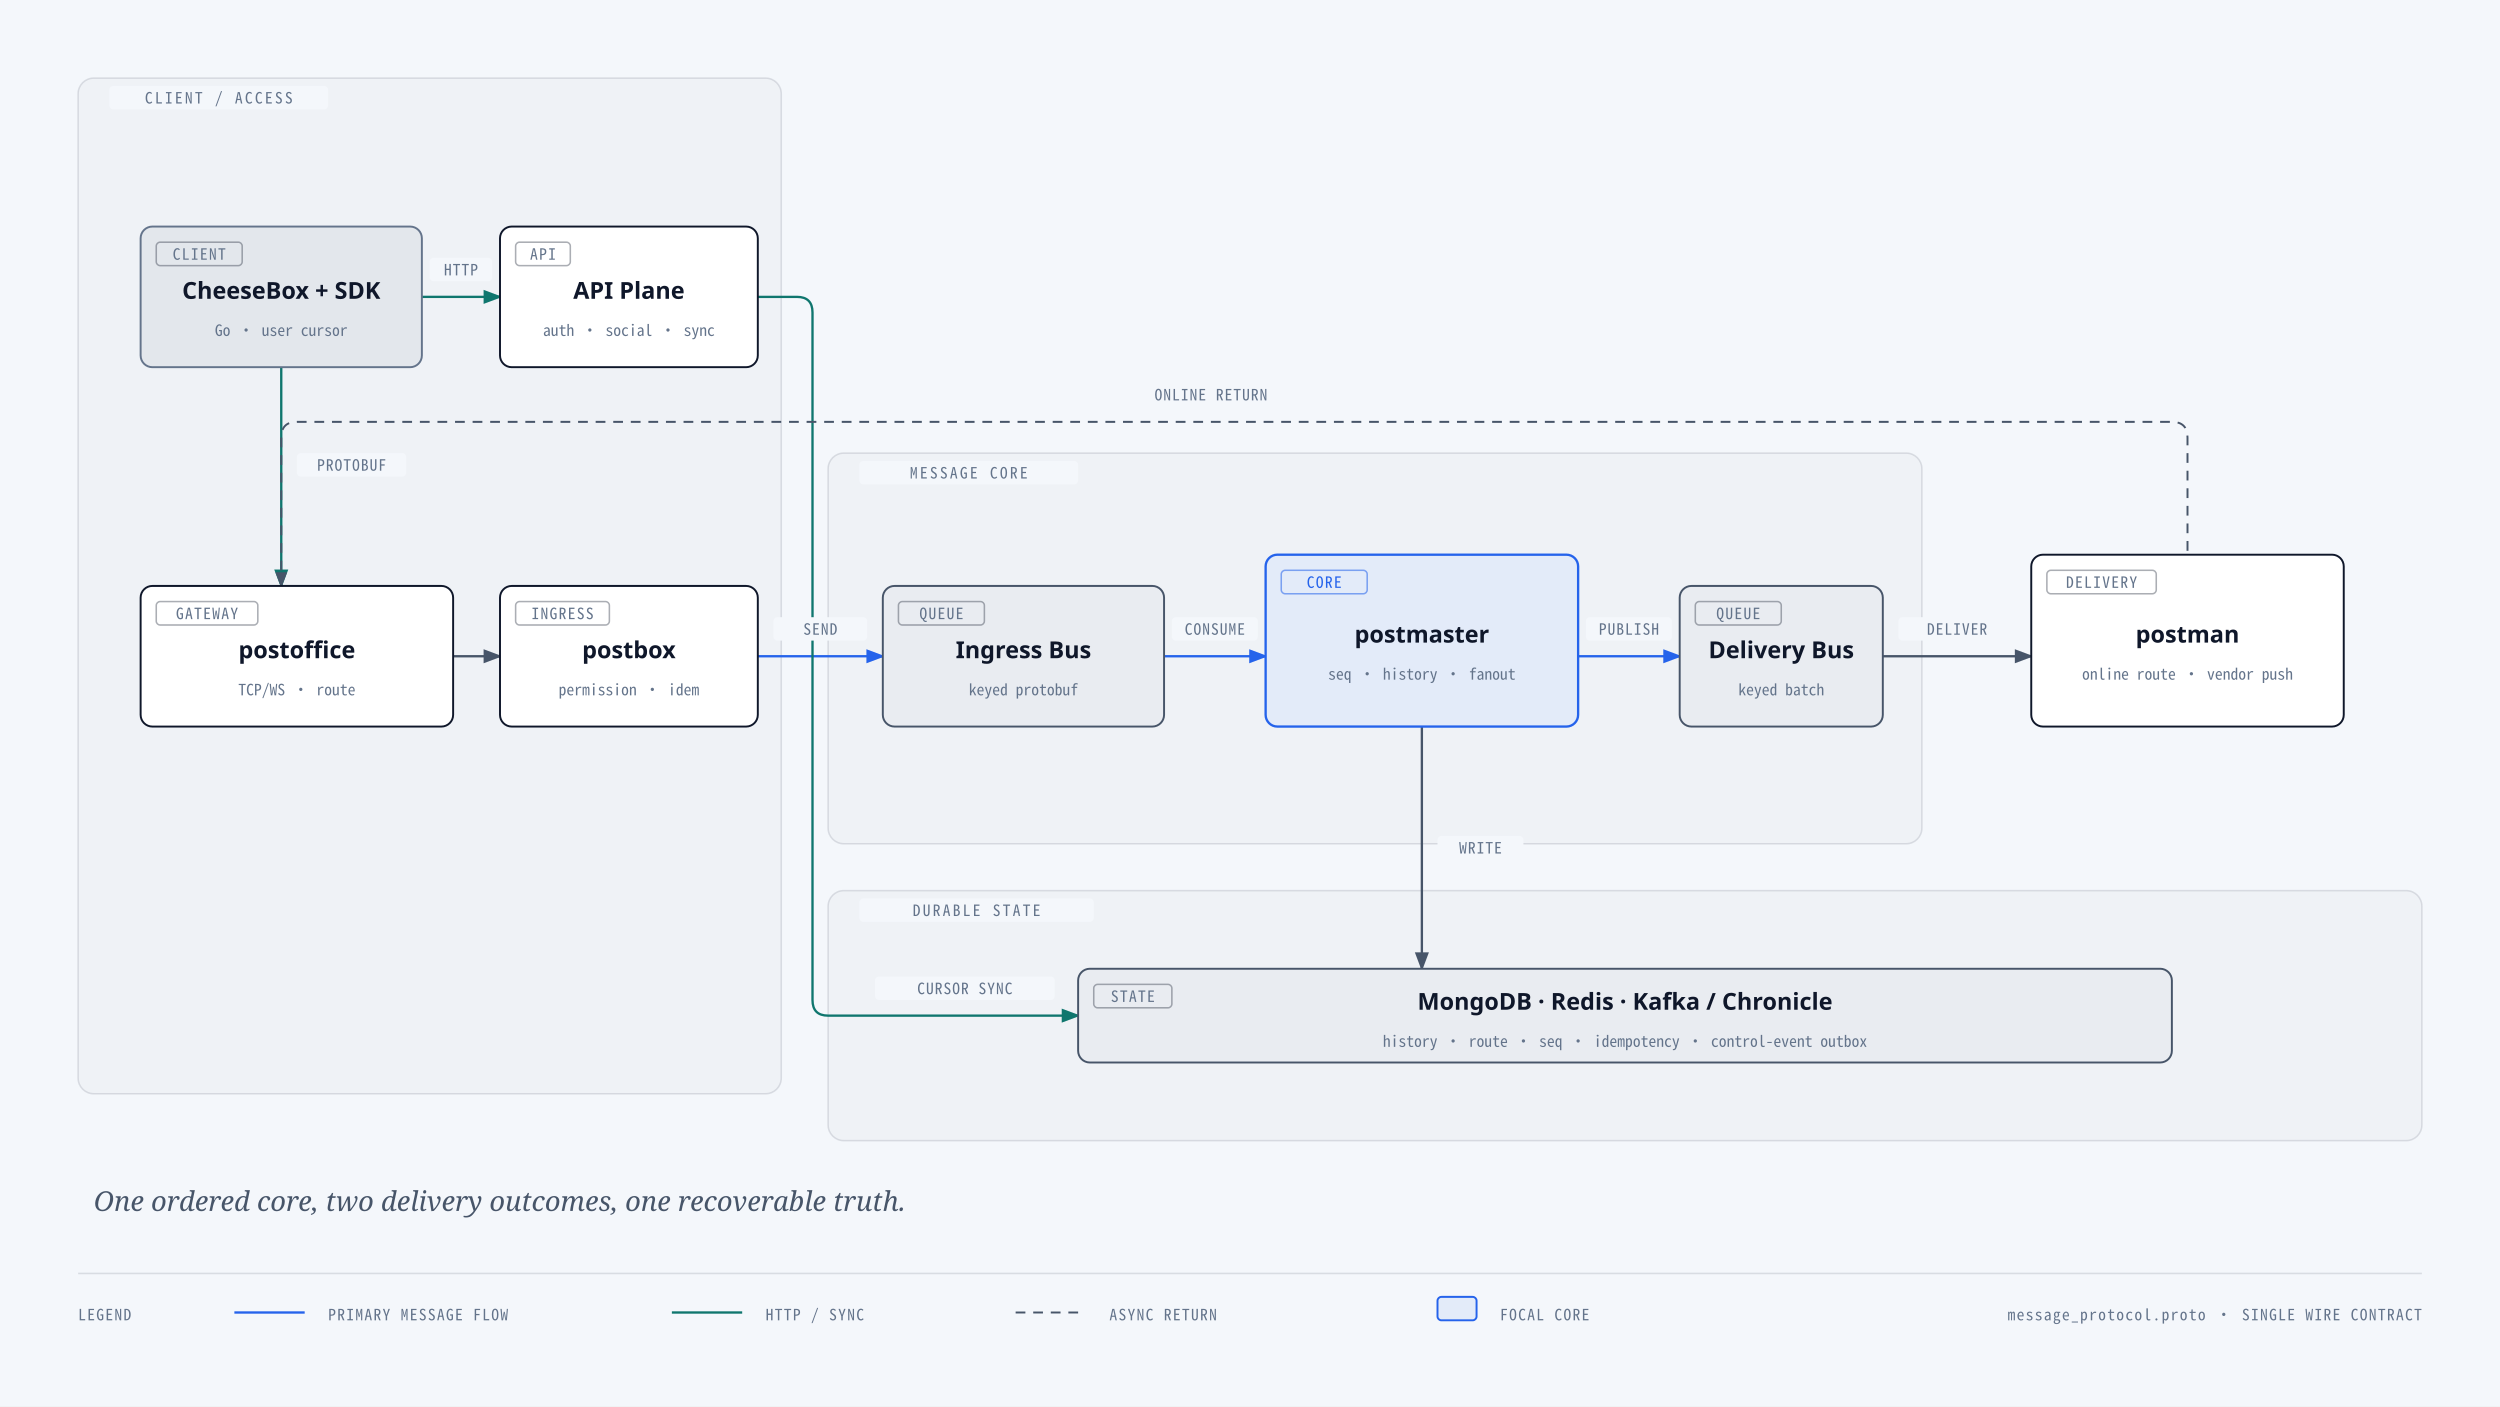
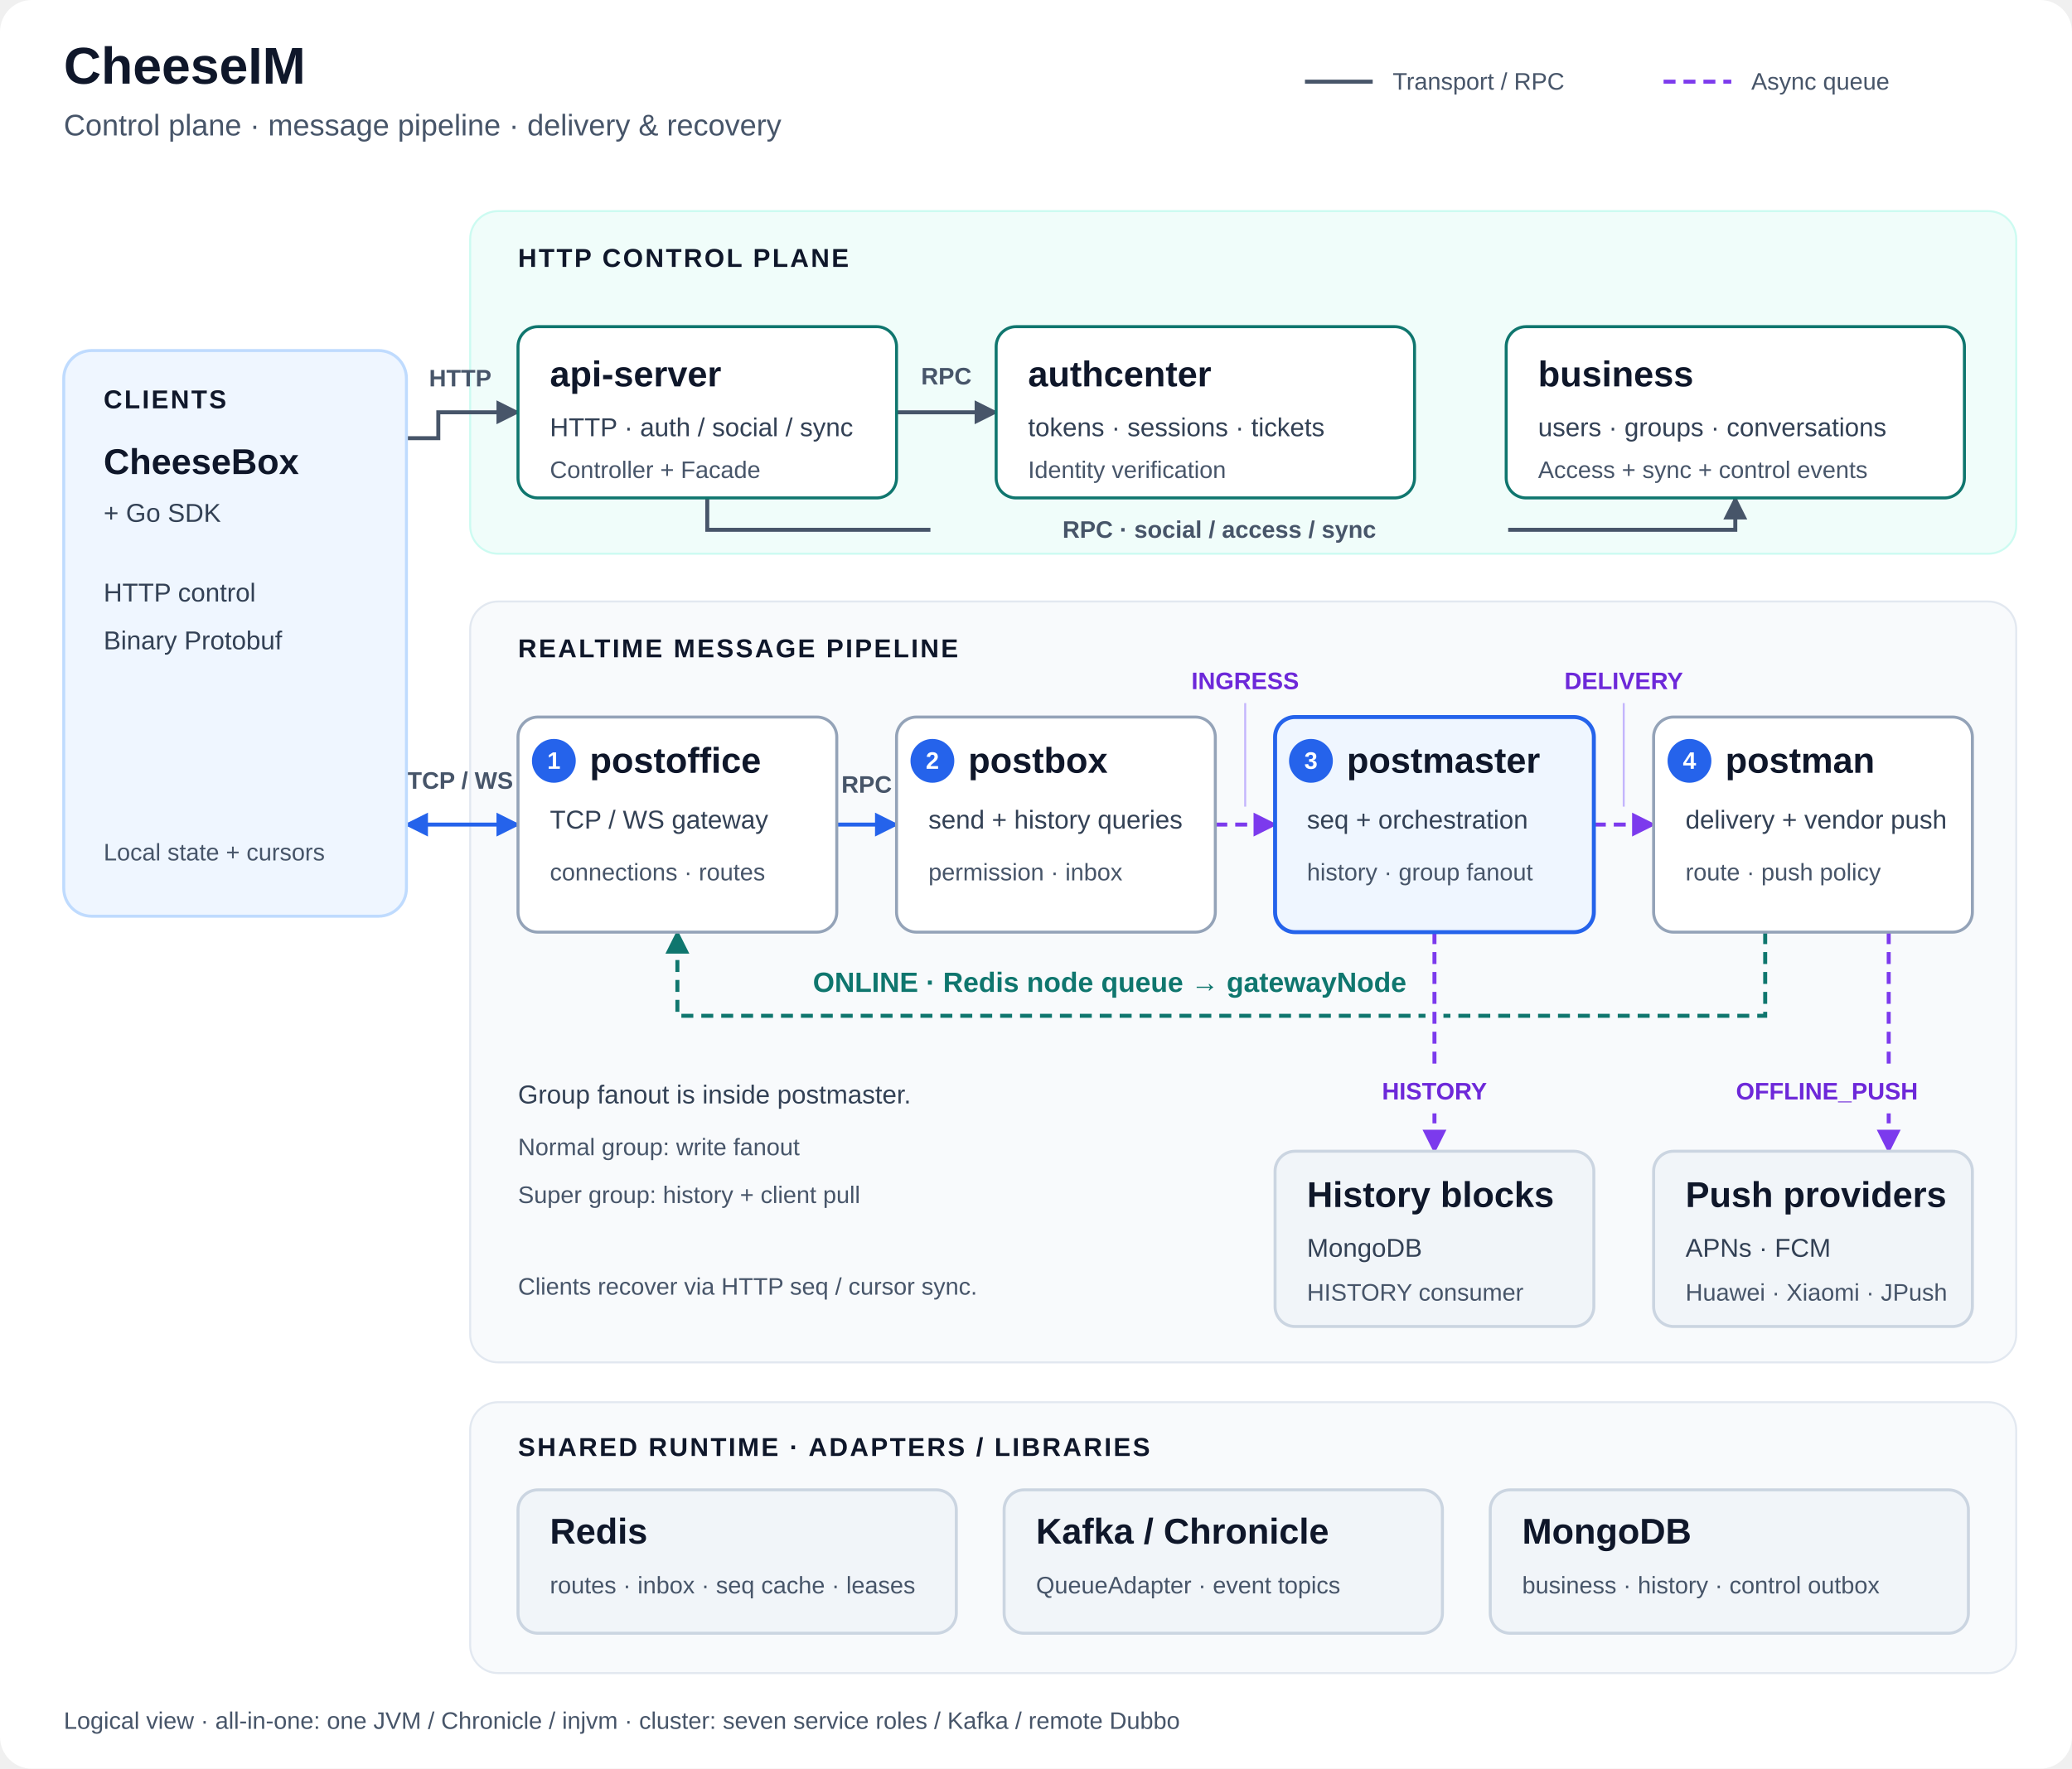
- <svg xmlns="http://www.w3.org/2000/svg" viewBox="0 0 1280 720" role="img" aria-labelledby="cheeseim-architecture-title cheeseim-architecture-desc">
+ <svg xmlns="http://www.w3.org/2000/svg" viewBox="0 0 1040 888" role="img" aria-labelledby="architecture-title architecture-desc">
  <defs>
-     <marker id="arrow" markerWidth="8" markerHeight="6" refX="7" refY="3" orient="auto">
-       <polygon points="0 0,8 3,0 6" fill="#475569" />
+     <marker id="rpc-arrow" viewBox="0 0 10 10" refX="9" refY="5" markerWidth="6" markerHeight="6" orient="auto-start-reverse">
+       <path d="M0 0L10 5L0 10Z" fill="#475569" />
    </marker>
-     <marker id="arrow-accent" markerWidth="8" markerHeight="6" refX="7" refY="3" orient="auto">
-       <polygon points="0 0,8 3,0 6" fill="#2563eb" />
+     <marker id="message-arrow" viewBox="0 0 10 10" refX="9" refY="5" markerWidth="6" markerHeight="6" orient="auto-start-reverse">
+       <path d="M0 0L10 5L0 10Z" fill="#2563eb" />
    </marker>
-     <marker id="arrow-link" markerWidth="8" markerHeight="6" refX="7" refY="3" orient="auto">
-       <polygon points="0 0,8 3,0 6" fill="#0f766e" />
+     <marker id="queue-arrow" viewBox="0 0 10 10" refX="9" refY="5" markerWidth="6" markerHeight="6" orient="auto">
+       <path d="M0 0L10 5L0 10Z" fill="#7c3aed" />
+     </marker>
+     <marker id="online-arrow" viewBox="0 0 10 10" refX="9" refY="5" markerWidth="6" markerHeight="6" orient="auto">
+       <path d="M0 0L10 5L0 10Z" fill="#0f766e" />
    </marker>
    <style>
-           .zone{fill:rgba(15,23,42,.02);stroke:rgba(15,23,42,.12);stroke-width:.8}.zoneMask,.labelMask{fill:#f4f7fb}.zoneText{font:500 8px 'Geist Mono','Noto Sans Mono CJK SC',monospace;letter-spacing:.14em;fill:#64748b}.nodeMask{fill:#f4f7fb}.node{fill:#fff;stroke:#0f172a;stroke-width:1}.nodeInput{fill:rgba(71,85,105,.1);stroke:#64748b}.nodeStore{fill:rgba(15,23,42,.05);stroke:#475569}.nodeFocal{fill:rgba(37,99,235,.08);stroke:#2563eb;stroke-width:1.2}.tag{fill:none;stroke:rgba(15,23,42,.35);stroke-width:.8}.tagAccent{fill:none;stroke:rgba(37,99,235,.55);stroke-width:.8}.tagText{font:500 8px 'Geist Mono','Noto Sans Mono CJK SC',monospace;letter-spacing:.08em;fill:#64748b}.tagTextAccent{font:500 8px 'Geist Mono','Noto Sans Mono CJK SC',monospace;letter-spacing:.08em;fill:#2563eb}.name{font:600 12px 'Geist','Noto Sans SC','Microsoft YaHei',sans-serif;fill:#0f172a}.sub{font:400 8px 'Geist Mono','Noto Sans Mono CJK SC',monospace;fill:#64748b}.edge{fill:none;stroke:#475569;stroke-width:1.2;marker-end:url(#arrow)}.edgeAccent{fill:none;stroke:#2563eb;stroke-width:1.2;marker-end:url(#arrow-accent)}.edgeLink{fill:none;stroke:#0f766e;stroke-width:1.2;marker-end:url(#arrow-link)}.edgeAsync{fill:none;stroke:#475569;stroke-width:1;stroke-dasharray:5 4;marker-end:url(#arrow)}.edgeLabel{font:400 8px 'Geist Mono','Noto Sans Mono CJK SC',monospace;letter-spacing:.06em;fill:#64748b}.aside{font:italic 14px 'Instrument Serif','Noto Serif SC',serif;fill:#475569}.legend{font:500 8px 'Geist Mono','Noto Sans Mono CJK SC',monospace;letter-spacing:.08em;fill:#64748b}
-         </style>
+       text { font-family: -apple-system, BlinkMacSystemFont, "Segoe UI", Arial, sans-serif; fill: #0f172a; }
+       .title { font-size: 26px; font-weight: 700; }
+       .subtitle { font-size: 15px; fill: #475569; }
+       .section { font-size: 13px; font-weight: 700; letter-spacing: 1px; }
+       .name { font-size: 18px; font-weight: 650; }
+       .role { font-size: 13px; fill: #334155; }
+       .detail { font-size: 12px; fill: #475569; }
+       .label { font-size: 12px; font-weight: 600; fill: #475569; text-anchor: middle; }
+       .event-label { fill: #6d28d9; }
+       .online-label { font-size: 14px; fill: #0f766e; font-weight: 600; }
+       .panel { fill: #f8fafc; stroke: #e2e8f0; stroke-width: 1; }
+       .control-panel { fill: #f0fdfa; stroke: #ccfbf1; stroke-width: 1; }
+       .service { fill: #ffffff; stroke: #94a3b8; stroke-width: 1.5; }
+       .control-service { fill: #ffffff; stroke: #0f766e; stroke-width: 1.5; }
+       .core { fill: #eff6ff; stroke: #2563eb; stroke-width: 2; }
+       .resource { fill: #f1f5f9; stroke: #cbd5e1; stroke-width: 1.5; }
+       .rpc { fill: none; stroke: #475569; stroke-width: 2; marker-end: url(#rpc-arrow); }
+       .transport { fill: none; stroke: #2563eb; stroke-width: 2; marker-start: url(#message-arrow); marker-end: url(#message-arrow); }
+       .send { fill: none; stroke: #2563eb; stroke-width: 2; marker-end: url(#message-arrow); }
+       .queue { fill: none; stroke: #7c3aed; stroke-width: 2; stroke-dasharray: 6 4; marker-end: url(#queue-arrow); }
+       .online { fill: none; stroke: #0f766e; stroke-width: 2; stroke-dasharray: 6 4; marker-end: url(#online-arrow); }
+       .guide { stroke: #c4b5fd; stroke-width: 1; }
+       .number { font-size: 12px; font-weight: 700; fill: #ffffff; text-anchor: middle; }
+     </style>
  </defs>
-   <rect width="1280" height="720" fill="#f4f7fb" />
-   <rect class="zone" x="40" y="40" width="360" height="520" rx="8" />
-   <rect class="zoneMask" x="56" y="44" width="112" height="12" rx="2" />
-   <text class="zoneText" x="112" y="53" text-anchor="middle">CLIENT / ACCESS</text>
-   <rect class="zone" x="424" y="232" width="560" height="200" rx="8" />
-   <rect class="zoneMask" x="440" y="236" width="112" height="12" rx="2" />
-   <text class="zoneText" x="496" y="245" text-anchor="middle">MESSAGE CORE</text>
-   <rect class="zone" x="424" y="456" width="816" height="128" rx="8" />
-   <rect class="zoneMask" x="440" y="460" width="120" height="12" rx="2" />
-   <text class="zoneText" x="500" y="469" text-anchor="middle">DURABLE STATE</text>
-   <line class="edgeLink" x1="216" y1="152" x2="256" y2="152" />
-   <line class="edgeLink" x1="144" y1="188" x2="144" y2="300" />
-   <line class="edge" x1="232" y1="336" x2="256" y2="336" />
-   <line class="edgeAccent" x1="388" y1="336" x2="452" y2="336" />
-   <line class="edgeAccent" x1="596" y1="336" x2="648" y2="336" />
-   <line class="edgeAccent" x1="808" y1="336" x2="860" y2="336" />
-   <line class="edge" x1="964" y1="336" x2="1040" y2="336" />
-   <line class="edge" x1="728" y1="372" x2="728" y2="496" />
-   <path class="edgeLink" d="M388 152H408Q416 152 416 160V512Q416 520 424 520H552" />
-   <path class="edgeAsync" d="M1120 300V224Q1120 216 1112 216H152Q144 216 144 224V300" />
-   <rect class="labelMask" x="220" y="132" width="32" height="12" rx="2" />
-   <text class="edgeLabel" x="236" y="141" text-anchor="middle">HTTP</text>
-   <rect class="labelMask" x="152" y="232" width="56" height="12" rx="2" />
-   <text class="edgeLabel" x="180" y="241" text-anchor="middle">PROTOBUF</text>
-   <rect class="labelMask" x="396" y="316" width="48" height="12" rx="2" />
-   <text class="edgeLabel" x="420" y="325" text-anchor="middle">SEND</text>
-   <rect class="labelMask" x="600" y="316" width="44" height="12" rx="2" />
-   <text class="edgeLabel" x="622" y="325" text-anchor="middle">CONSUME</text>
-   <rect class="labelMask" x="812" y="316" width="44" height="12" rx="2" />
-   <text class="edgeLabel" x="834" y="325" text-anchor="middle">PUBLISH</text>
-   <rect class="labelMask" x="972" y="316" width="60" height="12" rx="2" />
-   <text class="edgeLabel" x="1002" y="325" text-anchor="middle">DELIVER</text>
-   <rect class="labelMask" x="736" y="428" width="44" height="12" rx="2" />
-   <text class="edgeLabel" x="758" y="437" text-anchor="middle">WRITE</text>
-   <rect class="labelMask" x="448" y="500" width="92" height="12" rx="2" />
-   <text class="edgeLabel" x="494" y="509" text-anchor="middle">CURSOR SYNC</text>
-   <rect class="labelMask" x="568" y="196" width="104" height="12" rx="2" />
-   <text class="edgeLabel" x="620" y="205" text-anchor="middle">ONLINE RETURN</text>
+   <rect width="1040" height="888" rx="16" fill="#ffffff" />
+   <text class="title" x="32" y="42">CheeseIM</text>
+   <text class="subtitle" x="32" y="68">Control plane · message pipeline · delivery &amp; recovery</text>
+   <line x1="655" y1="41" x2="689" y2="41" stroke="#475569" stroke-width="2" />
+   <text class="detail" x="699" y="45">Transport / RPC</text>
+   <line x1="835" y1="41" x2="869" y2="41" stroke="#7c3aed" stroke-width="2" stroke-dasharray="6 4" />
+   <text class="detail" x="879" y="45">Async queue</text>
+   <rect class="control-panel" x="236" y="106" width="776" height="172" rx="14" />
+   <text class="section" x="260" y="134" fill="#0f766e">HTTP CONTROL PLANE</text>
+   <rect class="panel" x="236" y="302" width="776" height="382" rx="14" />
+   <text class="section" x="260" y="330">REALTIME MESSAGE PIPELINE</text>
+   <rect class="panel" x="236" y="704" width="776" height="136" rx="14" />
+   <text class="section" x="260" y="731">SHARED RUNTIME · ADAPTERS / LIBRARIES</text>
+   <path class="rpc" d="M204 220H220V207H260" />
+   <text class="label" x="231" y="194">HTTP</text>
+   <path class="rpc" d="M450 207H500" />
+   <text class="label" x="475" y="193">RPC</text>
+   <path class="rpc" d="M355 250V266H871V250" />
+   <rect x="467" y="256" width="290" height="19" rx="4" fill="#f0fdfa" />
+   <text class="label" x="612" y="270">RPC · social / access / sync</text>
+   <path class="transport" d="M204 414H260" />
+   <text class="label" x="231" y="396">TCP / WS</text>
+   <path class="send" d="M420 414H450" />
+   <text class="label" x="435" y="398">RPC</text>
+   <path class="queue" d="M610 414H640" />
+   <line class="guide" x1="625" y1="353" x2="625" y2="405" />
+   <text class="label event-label" x="625" y="346">INGRESS</text>
+   <path class="queue" d="M800 414H830" />
+   <line class="guide" x1="815" y1="353" x2="815" y2="405" />
+   <text class="label event-label" x="815" y="346">DELIVERY</text>
+   <path class="online" d="M886 468V510H340V468" />
+   <text class="online-label" x="408" y="498">ONLINE · Redis node queue → gatewayNode</text>
+   <path d="M720 493V527" stroke="#f8fafc" stroke-width="9" />
+   <path class="queue" d="M720 468V578" />
+   <rect x="678" y="536" width="84" height="23" rx="5" fill="#f8fafc" />
+   <text class="label event-label" x="720" y="552">HISTORY</text>
+   <path class="queue" d="M948 468V578" />
+   <rect x="848" y="536" width="138" height="23" rx="5" fill="#f8fafc" />
+   <text class="label event-label" x="917" y="552">OFFLINE_PUSH</text>
+   <rect x="32" y="176" width="172" height="284" rx="14" fill="#eff6ff" stroke="#bfdbfe" stroke-width="1.5" />
+   <text class="section" x="52" y="205">CLIENTS</text>
+   <text class="name" x="52" y="238">CheeseBox</text>
+   <text class="role" x="52" y="262">+ Go SDK</text>
+   <text class="role" x="52" y="302">HTTP control</text>
+   <text class="role" x="52" y="326">Binary Protobuf</text>
+   <text class="detail" x="52" y="432">Local state + cursors</text>
  <g>
-     <rect class="nodeMask" x="72" y="116" width="144" height="72" rx="6" />
-     <rect class="nodeInput" x="72" y="116" width="144" height="72" rx="6" />
-     <rect class="tag" x="80" y="124" width="44" height="12" rx="2" />
-     <text class="tagText" x="102" y="133" text-anchor="middle">CLIENT</text>
-     <text class="name" x="144" y="153" text-anchor="middle">CheeseBox + SDK</text>
-     <text class="sub" x="144" y="172" text-anchor="middle">Go · user cursor</text>
+     <rect class="control-service" x="260" y="164" width="190" height="86" rx="10" />
+     <text class="name" x="276" y="194">api-server</text>
+     <text class="role" x="276" y="219">HTTP · auth / social / sync</text>
+     <text class="detail" x="276" y="240">Controller + Facade</text>
  </g>
  <g>
-     <rect class="nodeMask" x="256" y="116" width="132" height="72" rx="6" />
-     <rect class="node" x="256" y="116" width="132" height="72" rx="6" />
-     <rect class="tag" x="264" y="124" width="28" height="12" rx="2" />
-     <text class="tagText" x="278" y="133" text-anchor="middle">API</text>
-     <text class="name" x="322" y="153" text-anchor="middle">API Plane</text>
-     <text class="sub" x="322" y="172" text-anchor="middle">auth · social · sync</text>
+     <rect class="control-service" x="500" y="164" width="210" height="86" rx="10" />
+     <text class="name" x="516" y="194">authcenter</text>
+     <text class="role" x="516" y="219">tokens · sessions · tickets</text>
+     <text class="detail" x="516" y="240">Identity verification</text>
  </g>
  <g>
-     <rect class="nodeMask" x="72" y="300" width="160" height="72" rx="6" />
-     <rect class="node" x="72" y="300" width="160" height="72" rx="6" />
-     <rect class="tag" x="80" y="308" width="52" height="12" rx="2" />
-     <text class="tagText" x="106" y="317" text-anchor="middle">GATEWAY</text>
-     <text class="name" x="152" y="337" text-anchor="middle">postoffice</text>
-     <text class="sub" x="152" y="356" text-anchor="middle">TCP/WS · route</text>
+     <rect class="control-service" x="756" y="164" width="230" height="86" rx="10" />
+     <text class="name" x="772" y="194">business</text>
+     <text class="role" x="772" y="219">users · groups · conversations</text>
+     <text class="detail" x="772" y="240">Access + sync + control events</text>
  </g>
  <g>
-     <rect class="nodeMask" x="256" y="300" width="132" height="72" rx="6" />
-     <rect class="node" x="256" y="300" width="132" height="72" rx="6" />
-     <rect class="tag" x="264" y="308" width="48" height="12" rx="2" />
-     <text class="tagText" x="288" y="317" text-anchor="middle">INGRESS</text>
-     <text class="name" x="322" y="337" text-anchor="middle">postbox</text>
-     <text class="sub" x="322" y="356" text-anchor="middle">permission · idem</text>
+     <rect class="service" x="260" y="360" width="160" height="108" rx="10" />
+     <circle cx="278" cy="382" r="11" fill="#2563eb" />
+     <text class="number" x="278" y="386">1</text>
+     <text class="name" x="296" y="388">postoffice</text>
+     <text class="role" x="276" y="416">TCP / WS gateway</text>
+     <text class="detail" x="276" y="442">connections · routes</text>
  </g>
  <g>
-     <rect class="nodeMask" x="452" y="300" width="144" height="72" rx="6" />
-     <rect class="nodeStore" x="452" y="300" width="144" height="72" rx="6" />
-     <rect class="tag" x="460" y="308" width="44" height="12" rx="2" />
-     <text class="tagText" x="482" y="317" text-anchor="middle">QUEUE</text>
-     <text class="name" x="524" y="337" text-anchor="middle">Ingress Bus</text>
-     <text class="sub" x="524" y="356" text-anchor="middle">keyed protobuf</text>
+     <rect class="service" x="450" y="360" width="160" height="108" rx="10" />
+     <circle cx="468" cy="382" r="11" fill="#2563eb" />
+     <text class="number" x="468" y="386">2</text>
+     <text class="name" x="486" y="388">postbox</text>
+     <text class="role" x="466" y="416">send + history queries</text>
+     <text class="detail" x="466" y="442">permission · inbox</text>
  </g>
  <g>
-     <rect class="nodeMask" x="648" y="284" width="160" height="88" rx="6" />
-     <rect class="nodeFocal" x="648" y="284" width="160" height="88" rx="6" />
-     <rect class="tagAccent" x="656" y="292" width="44" height="12" rx="2" />
-     <text class="tagTextAccent" x="678" y="301" text-anchor="middle">CORE</text>
-     <text class="name" x="728" y="329" text-anchor="middle">postmaster</text>
-     <text class="sub" x="728" y="348" text-anchor="middle">seq · history · fanout</text>
+     <rect class="core" x="640" y="360" width="160" height="108" rx="10" />
+     <circle cx="658" cy="382" r="11" fill="#2563eb" />
+     <text class="number" x="658" y="386">3</text>
+     <text class="name" x="676" y="388">postmaster</text>
+     <text class="role" x="656" y="416">seq + orchestration</text>
+     <text class="detail" x="656" y="442">history · group fanout</text>
  </g>
  <g>
-     <rect class="nodeMask" x="860" y="300" width="104" height="72" rx="6" />
-     <rect class="nodeStore" x="860" y="300" width="104" height="72" rx="6" />
-     <rect class="tag" x="868" y="308" width="44" height="12" rx="2" />
-     <text class="tagText" x="890" y="317" text-anchor="middle">QUEUE</text>
-     <text class="name" x="912" y="337" text-anchor="middle">Delivery Bus</text>
-     <text class="sub" x="912" y="356" text-anchor="middle">keyed batch</text>
+     <rect class="service" x="830" y="360" width="160" height="108" rx="10" />
+     <circle cx="848" cy="382" r="11" fill="#2563eb" />
+     <text class="number" x="848" y="386">4</text>
+     <text class="name" x="866" y="388">postman</text>
+     <text class="role" x="846" y="416">delivery + vendor push</text>
+     <text class="detail" x="846" y="442">route · push policy</text>
+   </g>
+   <text class="role" x="260" y="554">Group fanout is inside postmaster.</text>
+   <text class="detail" x="260" y="580">Normal group: write fanout</text>
+   <text class="detail" x="260" y="604">Super group: history + client pull</text>
+   <text class="detail" x="260" y="650">Clients recover via HTTP seq / cursor sync.</text>
+   <g>
+     <rect class="resource" x="640" y="578" width="160" height="88" rx="10" />
+     <text class="name" x="656" y="606">History blocks</text>
+     <text class="role" x="656" y="631">MongoDB</text>
+     <text class="detail" x="656" y="653">HISTORY consumer</text>
  </g>
  <g>
-     <rect class="nodeMask" x="1040" y="284" width="160" height="88" rx="6" />
-     <rect class="node" x="1040" y="284" width="160" height="88" rx="6" />
-     <rect class="tag" x="1048" y="292" width="56" height="12" rx="2" />
-     <text class="tagText" x="1076" y="301" text-anchor="middle">DELIVERY</text>
-     <text class="name" x="1120" y="329" text-anchor="middle">postman</text>
-     <text class="sub" x="1120" y="348" text-anchor="middle">online route · vendor push</text>
+     <rect class="resource" x="830" y="578" width="160" height="88" rx="10" />
+     <text class="name" x="846" y="606">Push providers</text>
+     <text class="role" x="846" y="631">APNs · FCM</text>
+     <text class="detail" x="846" y="653">Huawei · Xiaomi · JPush</text>
  </g>
  <g>
-     <rect class="nodeMask" x="552" y="496" width="560" height="48" rx="6" />
-     <rect class="nodeStore" x="552" y="496" width="560" height="48" rx="6" />
-     <rect class="tag" x="560" y="504" width="40" height="12" rx="2" />
-     <text class="tagText" x="580" y="513" text-anchor="middle">STATE</text>
-     <text class="name" x="832" y="517" text-anchor="middle">MongoDB · Redis · Kafka / Chronicle</text>
-     <text class="sub" x="832" y="536" text-anchor="middle">history · route · seq · idempotency · control-event outbox</text>
+     <rect class="resource" x="260" y="748" width="220" height="72" rx="10" />
+     <text class="name" x="276" y="775">Redis</text>
+     <text class="detail" x="276" y="800">routes · inbox · seq cache · leases</text>
  </g>
-   <text class="aside" x="48" y="620">One ordered core, two delivery outcomes, one recoverable truth.</text>
-   <line x1="40" y1="652" x2="1240" y2="652" stroke="rgba(15,23,42,.12)" stroke-width=".8" />
-   <text class="legend" x="40" y="676">LEGEND</text>
-   <line x1="120" y1="672" x2="156" y2="672" stroke="#2563eb" stroke-width="1.2" />
-   <text class="legend" x="168" y="676">PRIMARY MESSAGE FLOW</text>
-   <line x1="344" y1="672" x2="380" y2="672" stroke="#0f766e" stroke-width="1.2" />
-   <text class="legend" x="392" y="676">HTTP / SYNC</text>
-   <line x1="520" y1="672" x2="556" y2="672" stroke="#475569" stroke-width="1" stroke-dasharray="5 4" />
-   <text class="legend" x="568" y="676">ASYNC RETURN</text>
-   <rect x="736" y="664" width="20" height="12" rx="2" fill="rgba(37,99,235,.08)" stroke="#2563eb" />
-   <text class="legend" x="768" y="676">FOCAL CORE</text>
-   <text class="legend" x="1240" y="676" text-anchor="end">message_protocol.proto · SINGLE WIRE CONTRACT</text>
+   <g>
+     <rect class="resource" x="504" y="748" width="220" height="72" rx="10" />
+     <text class="name" x="520" y="775">Kafka / Chronicle</text>
+     <text class="detail" x="520" y="800">QueueAdapter · event topics</text>
+   </g>
+   <g>
+     <rect class="resource" x="748" y="748" width="240" height="72" rx="10" />
+     <text class="name" x="764" y="775">MongoDB</text>
+     <text class="detail" x="764" y="800">business · history · control outbox</text>
+   </g>
+   <text class="detail" x="32" y="868">Logical view · all-in-one: one JVM / Chronicle / injvm · cluster: seven service roles / Kafka / remote Dubbo</text>
</svg>
